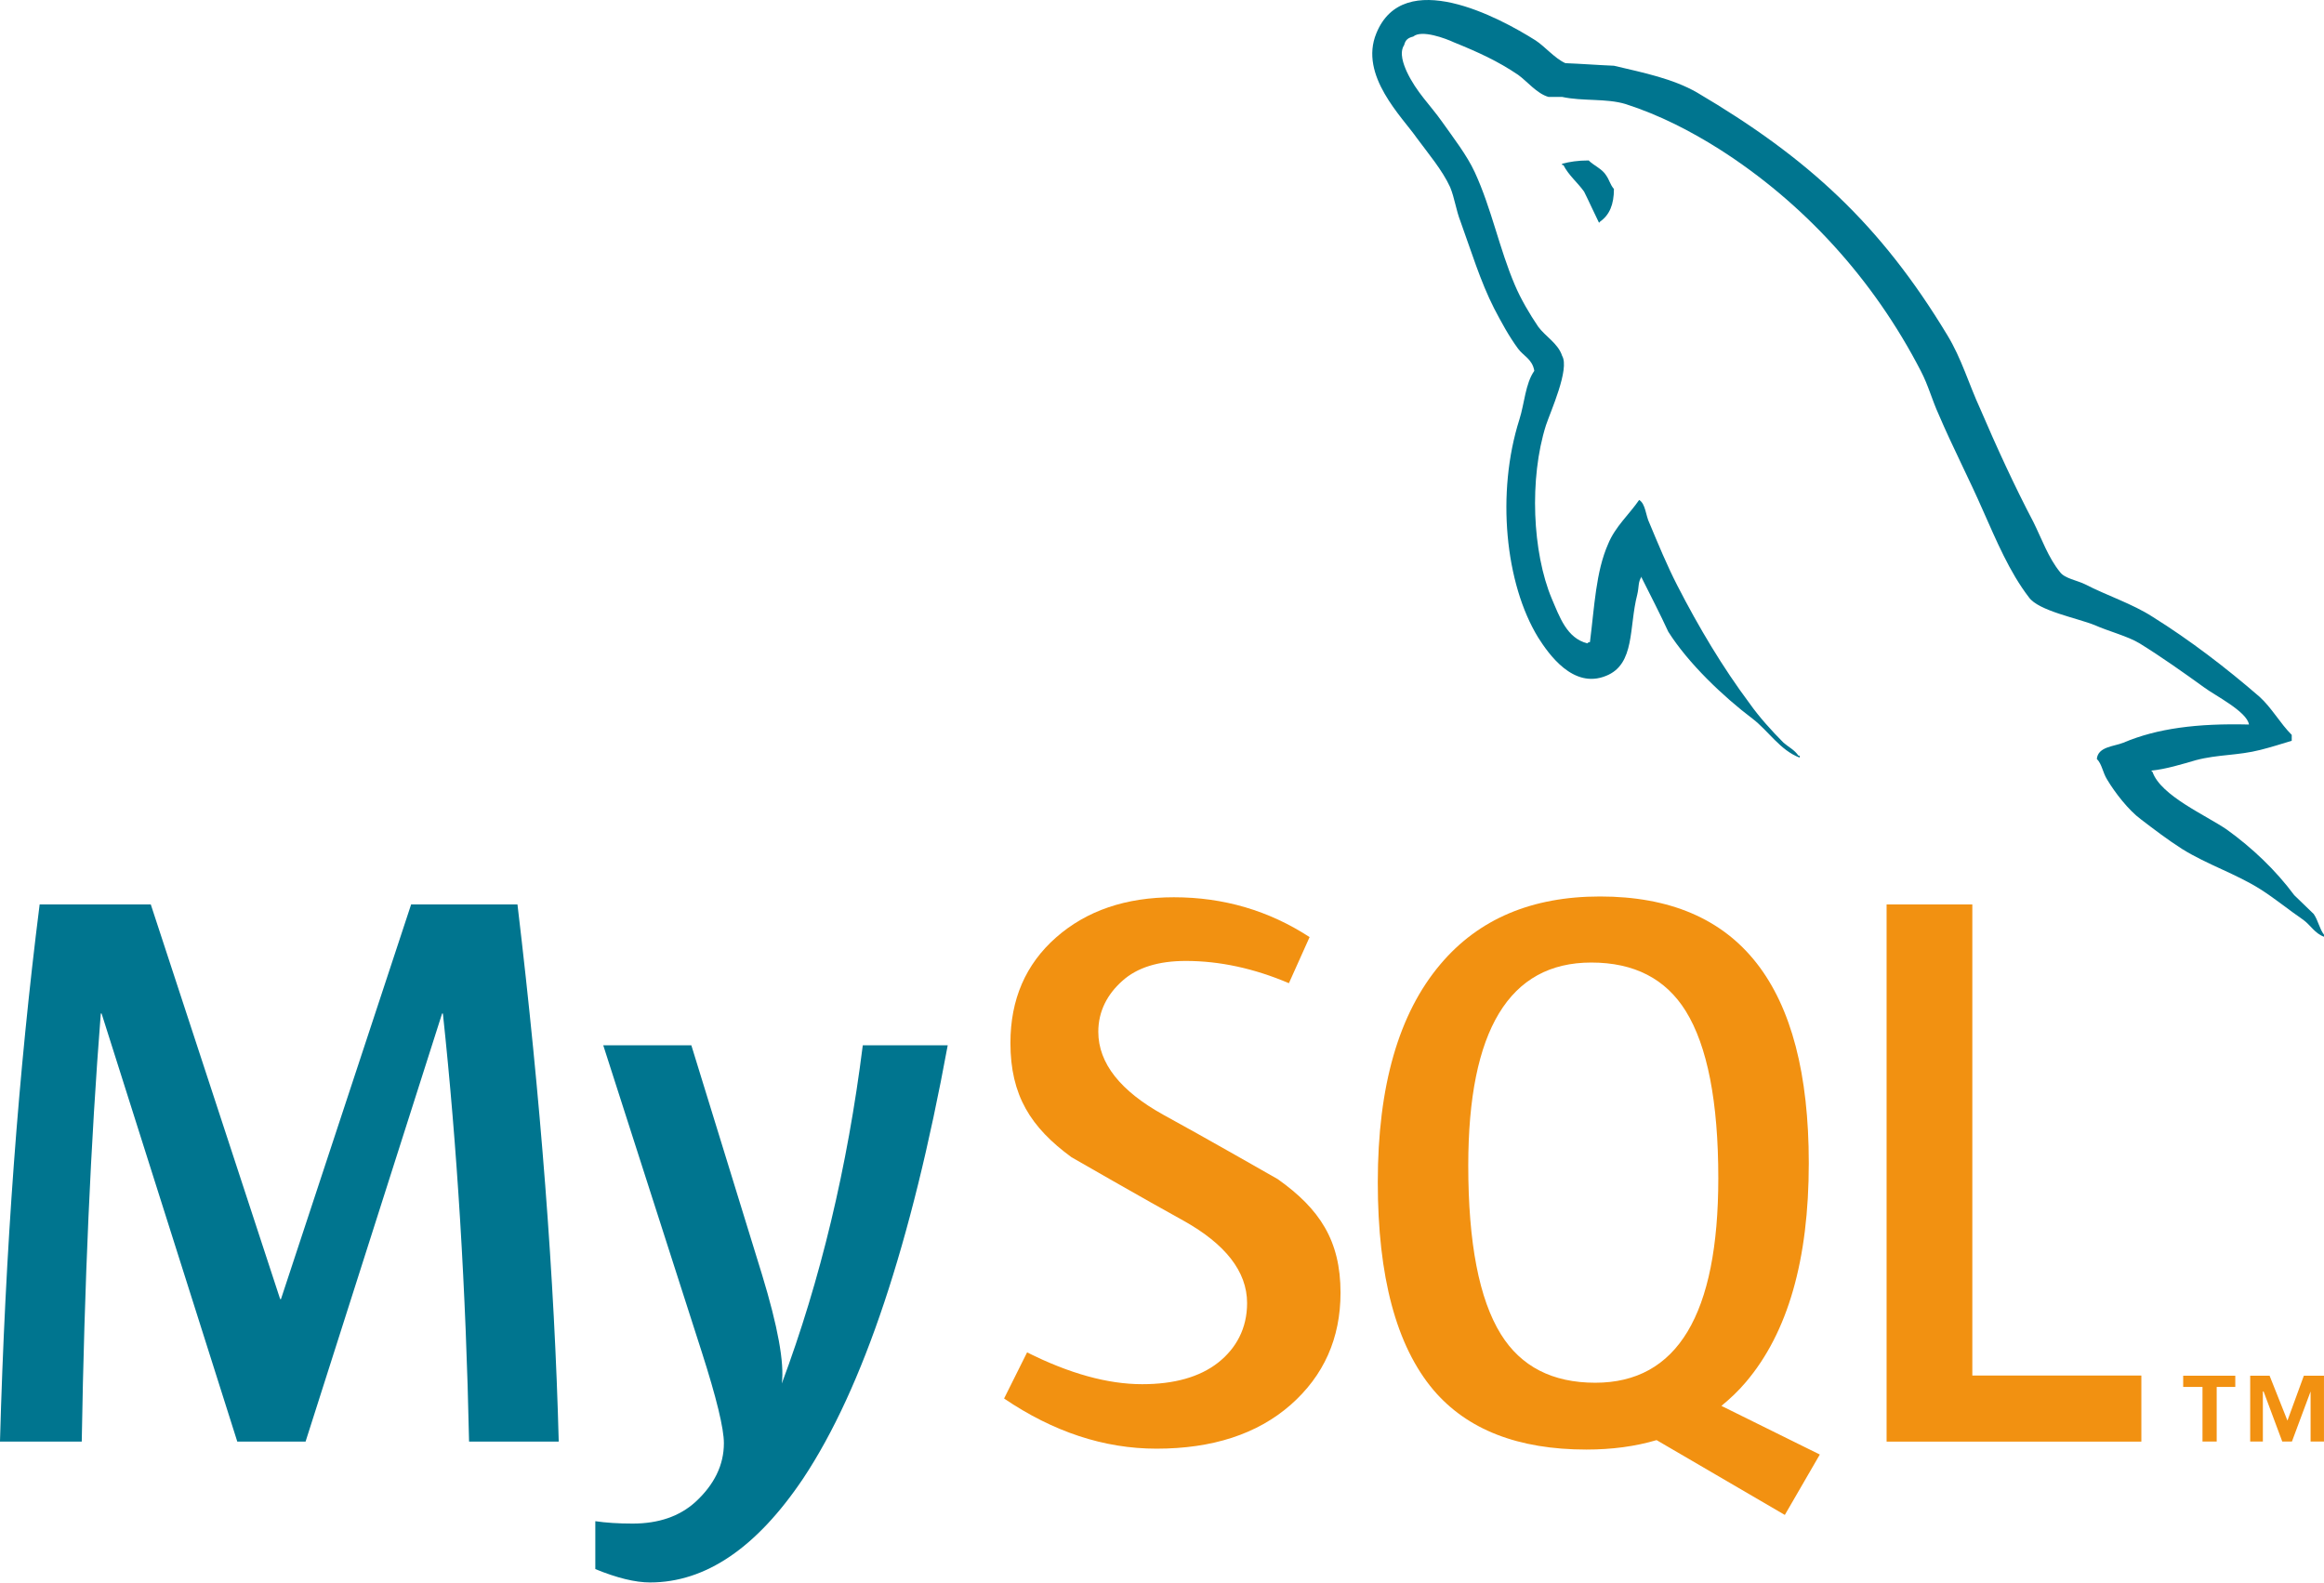
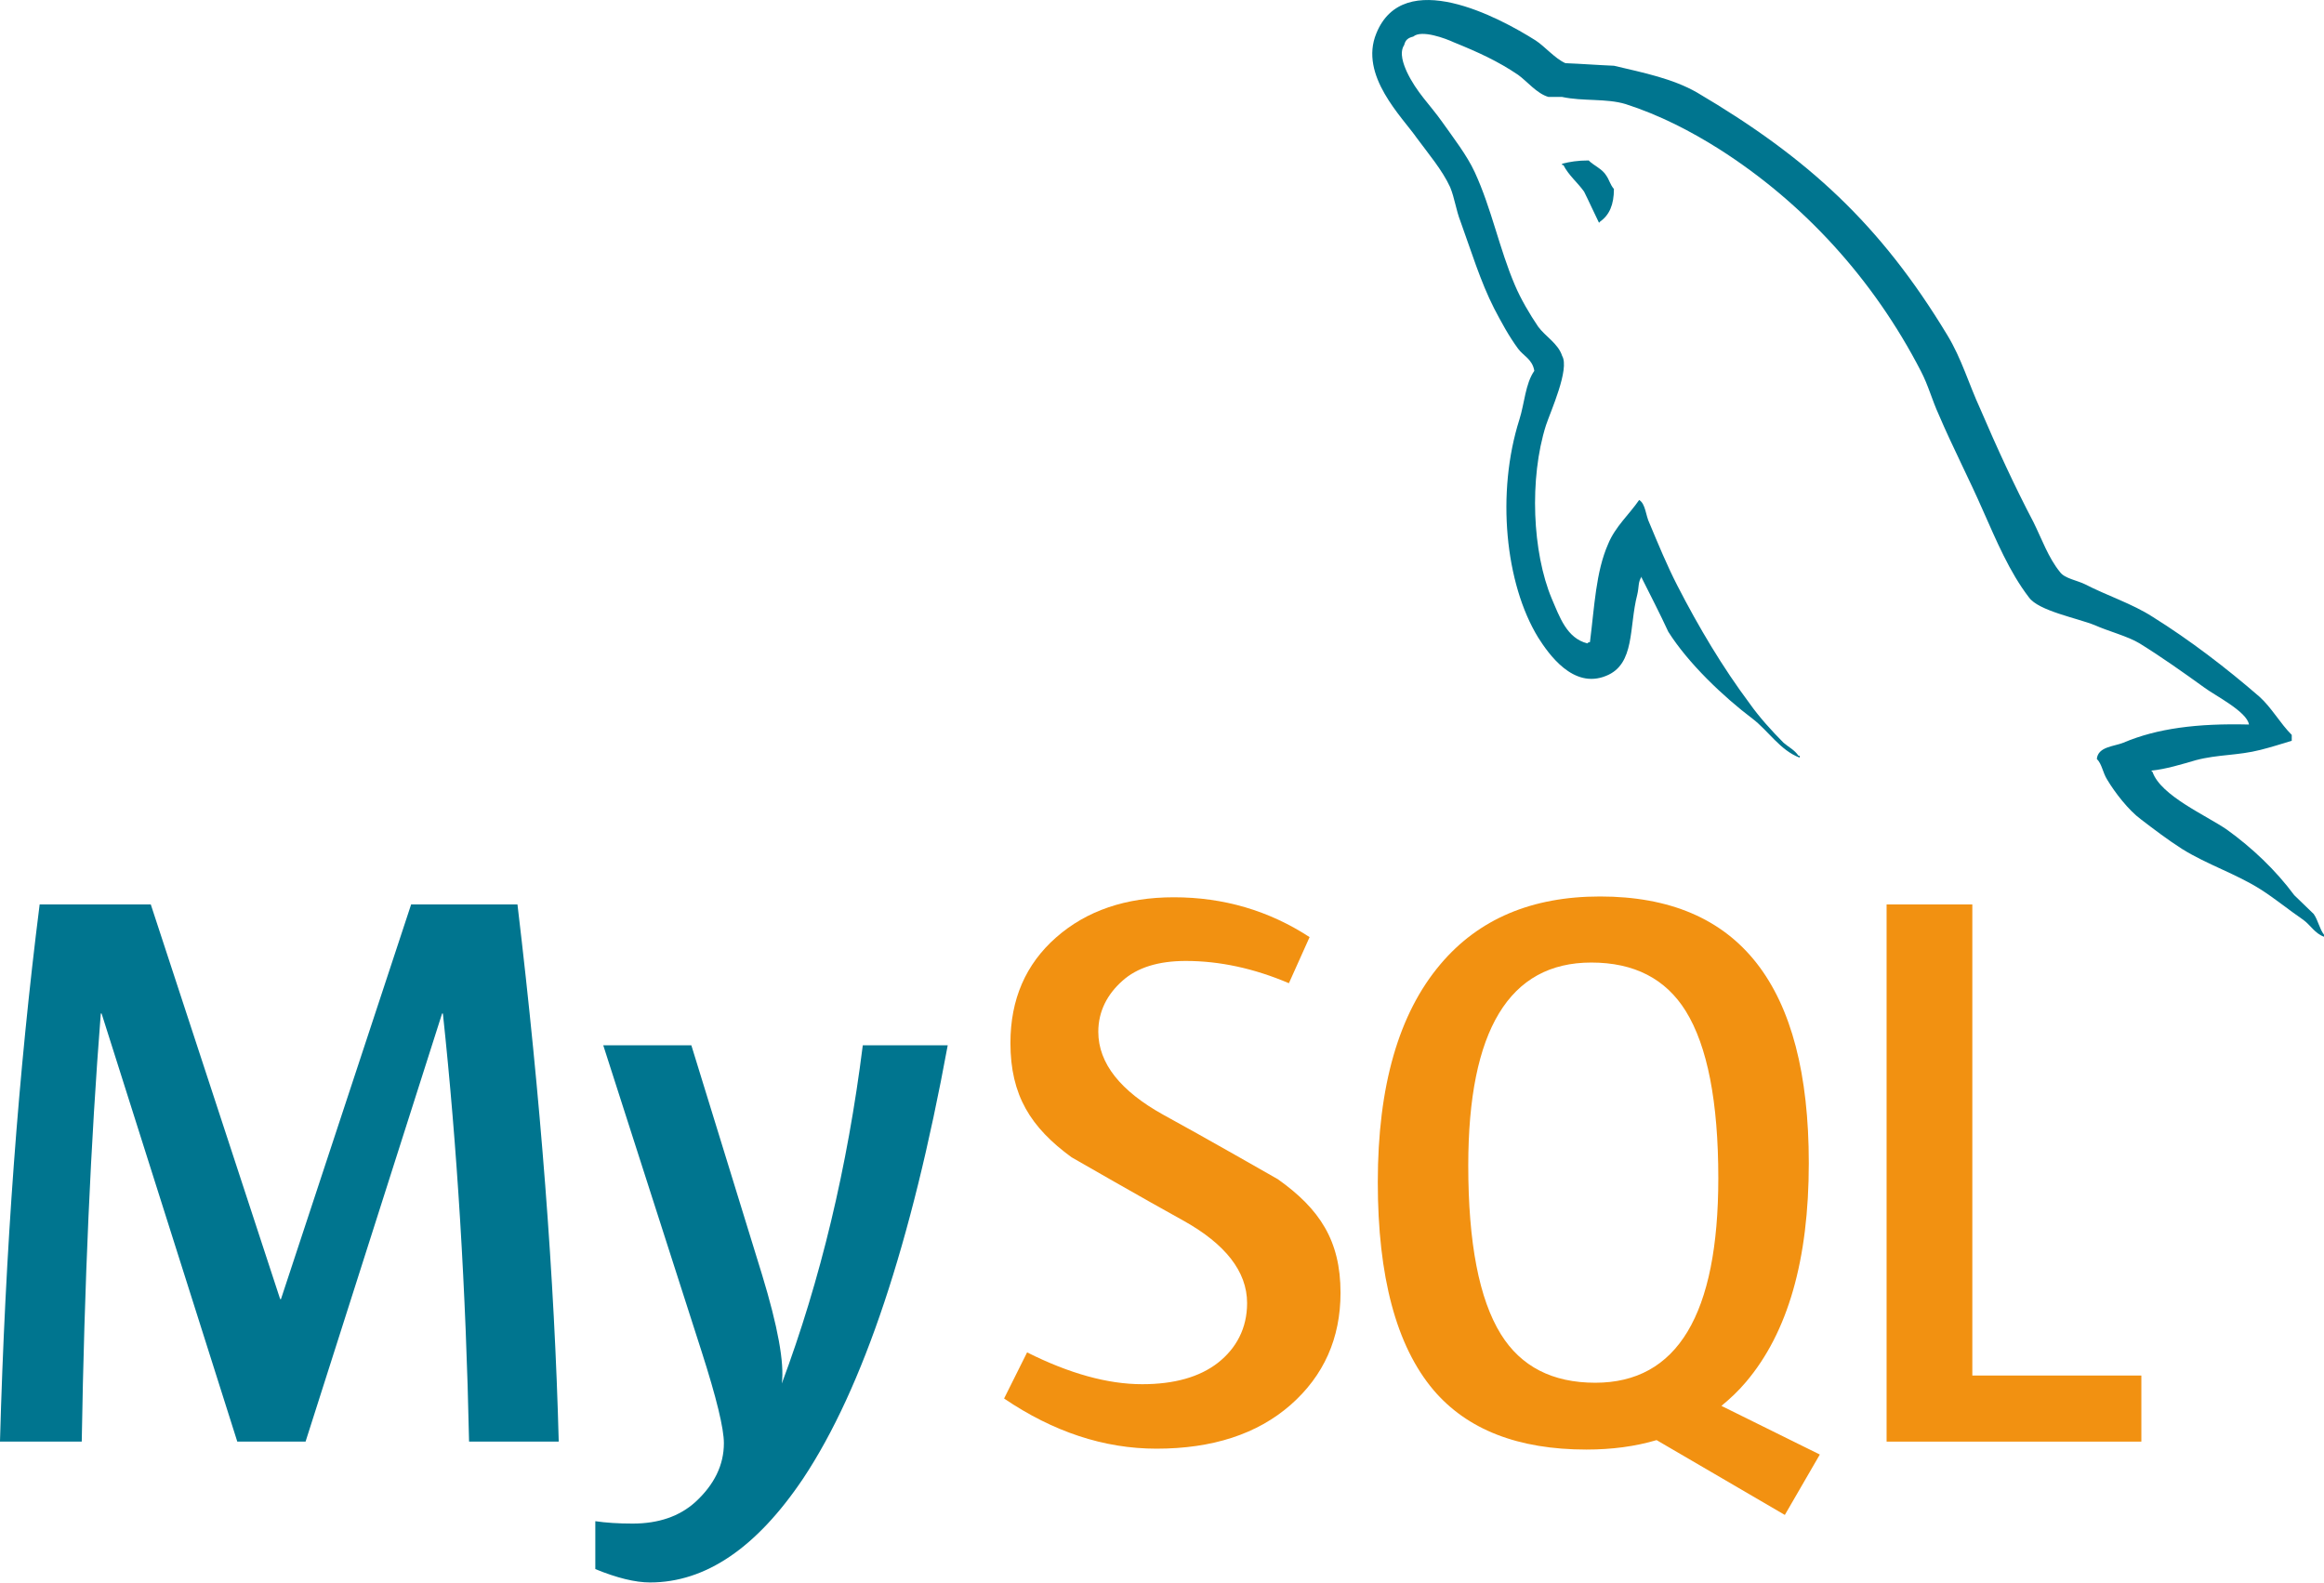
- <svg xmlns="http://www.w3.org/2000/svg" version="1.1" viewBox="0 0 388.12 264.29" width="388.12" height="264.29" preserveAspectRatio="xMinYMin meet">
-   <g display="inline" transform="matrix(1.818926,0,0,1.823775,-82.14211,-64.84365)">
-     <g transform="matrix(1.269924,0,0,-1.269924,3.366231,208.1249)">
-       <g transform="scale(0.1,0.1)">
-         <path fill-rule="nonzero" fill="#00758F" d="m733.07,319.32-64.832,0c-2.28,109.43-8.6,212.33-18.93,308.72h-0.571l-98.711-308.72h-49.363l-98.113,308.72h-0.578c-7.28-92.57-11.86-195.47-13.77-308.72h-59.113c3.82,137.73,13.38,266.84,28.68,387.36h80.356l93.535-284.62h0.574l94.109,284.62h76.887c16.836-141.15,26.778-270.3,29.832-387.36" />
-         <path fill-rule="nonzero" fill="#00758F" d="m1014.3,605.11c-26.401-143.25-61.225-247.35-104.45-312.29-33.679-50.039-70.574-75.058-110.75-75.058-10.71,0-23.917,3.226-39.589,9.636v34.532c7.656-1.121,16.64-1.719,26.972-1.719,18.743,0,33.848,5.18,45.34,15.519,13.762,12.598,20.649,26.758,20.649,42.45,0,10.718-5.372,32.711-16.067,65.98l-71.152,220.95h63.691l51.067-165.25c11.472-37.519,16.257-63.711,14.343-78.64,27.93,74.601,47.442,155.9,58.543,243.89h61.401" />
-         <path fill-rule="nonzero" fill="#F29111" d="m1298.3,426.69c0-32.851-12.07-59.82-36.13-80.921-24.08-21.008-56.43-31.54-96.94-31.54-37.89,0-74.61,12.122-110.18,36.168l16.64,33.274c30.61-15.301,58.31-22.942,83.18-22.942,23.33,0,41.59,5.192,54.8,15.45,13.18,10.332,21.08,24.742,21.08,43.019,0,23-16.04,42.66-45.47,59.153-27.17,14.91-81.47,46.039-81.47,46.039-29.42,21.461-44.17,44.488-44.17,82.429,0,31.379,11,56.742,32.97,76.039,22.02,19.336,50.43,29.004,85.22,29.004,35.96,0,68.66-9.597,98.11-28.722l-14.96-33.243c-25.2,10.684-50.05,16.047-74.55,16.047-19.88,0-35.2-4.773-45.88-14.375-10.74-9.519-17.38-21.769-17.38-36.699,0-22.941,16.39-42.84,46.65-59.652,27.51-14.918,83.14-46.649,83.14-46.649,30.26-21.422,45.34-44.261,45.34-81.879" />
-         <path fill-rule="evenodd" fill="#F29111" d="m1414.2,396.81c-15.69,25.25-23.55,65.769-23.55,121.64,0,97.539,29.66,146.34,88.95,146.34,31,0,53.75-11.672,68.3-34.992,15.67-25.262,23.53-65.43,23.53-120.52,0-98.32-29.66-147.5-88.95-147.5-30.99,0-53.75,11.66-68.28,35.028m230.68-86.829-71.2,35.11c6.34,5.199,12.36,10.808,17.81,17.301,30.23,35.539,45.36,88.14,45.36,157.78,0,128.15-50.31,192.26-150.92,192.26-49.35,0-87.81-16.25-115.35-48.797-30.24-35.582-45.34-87.985-45.34-157.23,0-68.089,13.38-118.04,40.16-149.77,24.4-28.68,61.3-43.04,110.7-43.04,18.43,0,35.34,2.269,50.71,6.808l92.72-53.957,25.28,43.539" />
-         <path fill-rule="nonzero" fill="#F29111" d="m1877.3,319.32-184.19,0,0,387.36,61.98,0,0-339.71,122.21,0,0-47.649" />
-         <path fill-rule="nonzero" fill="#F29111" d="m1921.5,319.36,10.27,0,0,39.411,13.44,0,0,8.05-37.67,0,0-8.05,13.96,0,0-39.411zm78.15,0,9.68,0,0,47.461-14.56,0-11.85-32.351-12.9,32.351-14.03,0,0-47.461,9.16,0,0,36.121,0.52,0,13.51-36.121,6.98,0,13.49,36.121,0-36.121" />
-         <path fill-rule="evenodd" fill="#00758F" d="m1955.1,836.43c-37.46,0.937-66.47-2.801-90.8-13.106-7.02-2.805-18.24-2.805-19.2-11.699,3.77-3.738,4.22-9.817,7.52-14.988,5.6-9.36,15.41-21.977,24.32-28.547,9.83-7.492,19.66-14.953,29.97-21.504,18.24-11.281,38.84-17.805,56.6-29.043,10.33-6.543,20.59-14.961,30.92-22,5.13-3.742,8.38-9.836,14.96-12.152v1.417c-3.3,4.2-4.22,10.286-7.48,14.993-4.67,4.644-9.36,8.883-14.05,13.543-13.58,18.25-30.45,34.148-48.66,47.254-14.99,10.324-47.77,24.367-53.83,41.632,0,0-0.49,0.496-0.95,0.957,10.3,0.95,22.49,4.7,32.31,7.539,15.89,4.2,30.4,3.25,46.78,7.45,7.5,1.886,14.99,4.242,22.51,6.543v4.242c-8.47,8.406-14.53,19.656-23.42,27.605-23.85,20.586-50.09,40.696-77.23,57.571-14.53,9.363-33.25,15.418-48.7,23.394-5.59,2.813-14.94,4.199-18.23,8.906-8.43,10.293-13.13,23.848-19.2,36.036-13.56,25.713-26.69,54.253-38.37,81.443-8.42,18.24-13.57,36.48-23.87,53.34-48.23,79.58-100.63,127.76-181.13,175.04-17.32,9.84-37.91,14.05-59.89,19.2-11.72,0.49-23.41,1.4-35.11,1.86-7.5,3.29-15,12.19-21.54,16.4-26.69,16.84-95.46,53.34-115.13,5.14-12.64-30.44,18.72-60.38,29.49-75.83,7.95-10.75,18.26-22.94,23.85-35.09,3.28-7.96,4.22-16.4,7.51-24.81,7.48-20.59,14.49-43.53,24.34-62.73,5.13-9.83,10.74-20.14,17.29-28.99,3.78-5.18,10.31-7.49,11.72-15.94-6.53-9.35-7.04-23.39-10.78-35.1-16.84-52.89-10.3-118.41,13.58-157.25,7.47-11.699,25.28-37.449,49.15-27.597,21.06,8.41,16.38,35.089,22.46,58.476,1.4,5.656,0.46,9.367,3.26,13.106v-0.946c6.55-13.086,13.12-25.691,19.2-38.84,14.53-22.91,39.78-46.785,60.86-62.683,11.2-8.457,20.1-22.942,34.14-28.106v1.414h-0.92c-2.82,4.2-7.02,6.086-10.77,9.348-8.42,8.43-17.76,18.731-24.34,28.086-19.65,26.199-36.99,55.234-52.4,85.184-7.51,14.543-14.05,30.441-20.14,44.941-2.8,5.59-2.8,14.039-7.49,16.84-7.04-10.285-17.31-19.191-22.45-31.789-8.9-20.149-9.83-44.949-13.13-70.703-1.86-0.489-0.92,0-1.86-0.93-14.96,3.742-20.11,19.184-25.74,32.246-14.04,33.274-16.4,86.627-4.21,125.01,3.26,9.81,17.34,40.7,11.7,50.06-2.83,8.93-12.18,14.03-17.32,21.08-6.07,8.89-12.66,20.1-16.83,29.95-11.24,26.2-16.89,55.23-29.02,81.43-5.62,12.19-15.47,24.83-23.4,36.04-8.91,12.64-18.73,21.53-25.76,36.49-2.32,5.16-5.6,13.59-1.87,19.19,0.92,3.75,2.82,5.16,6.57,6.1,6.05,5.15,23.39-1.39,29.46-4.2,17.33-7,31.84-13.59,46.33-23.4,6.56-4.69,13.58-13.58,21.99-15.94h9.85c14.97-3.25,31.83-0.91,45.88-5.14,24.79-7.95,47.25-19.65,67.39-32.29,61.29-38.85,111.84-94.09,145.99-160.07,5.63-10.75,7.99-20.59,13.13-31.8,9.83-22.98,22.01-46.38,31.82-68.823,9.82-22,19.2-44.446,33.26-62.727,7-9.812,35.09-14.961,47.73-20.113,9.34-4.199,23.87-7.949,32.3-13.09,15.91-9.812,31.79-21.062,46.79-31.844,7.47-5.617,30.88-17.304,32.29-26.679" />
-         <path fill-rule="evenodd" fill="#00758F" d="m1477.7,1243.2c-7.94,0-13.54-0.96-19.19-2.35v-0.94h0.91c3.78-7.47,10.34-12.66,14.98-19.2,3.77-7.49,7.05-14.95,10.79-22.45,0.46,0.46,0.91,0.95,0.91,0.95,6.6,4.66,9.87,12.14,9.87,23.39-2.83,3.3-3.27,6.55-5.63,9.84-2.8,4.67-8.89,7.01-12.64,10.76" />
-       </g>
-     </g>
-   </g>
+ <svg xmlns="http://www.w3.org/2000/svg" id="svg24" preserveAspectRatio="xMinYMin meet" height="264.29" width="388.12" viewBox="0 0 388.12 264.29" version="1.1">
+   <defs id="defs28" />
+   <path d="M 93.312,240.773 H 78.337 c -0.527,-25.345 -1.987,-49.177 -4.373,-71.501 H 73.832 L 51.031,240.773 H 39.629 L 16.966,169.272 h -0.134 c -1.682,21.44 -2.74,45.272 -3.181,71.501 H -0.003 C 0.879,208.874 3.088,178.971 6.622,151.058 H 25.183 l 21.606,65.92 h 0.133 l 21.738,-65.92 h 17.76 c 3.889,32.691 6.185,62.603 6.891,89.715" id="path2" style="fill:#00758f;fill-rule:nonzero;stroke-width:0.231" />
+   <path d="m 158.274,174.583 c -6.098,33.177 -14.142,57.288 -24.127,72.328 -7.78,11.589 -16.302,17.384 -25.582,17.384 -2.474,0 -5.525,-0.747 -9.145,-2.232 v -7.998 c 1.768,0.26 3.844,0.398 6.23,0.398 4.329,0 7.819,-1.2 10.473,-3.594 3.179,-2.918 4.77,-6.197 4.77,-9.832 0,-2.482 -1.241,-7.576 -3.711,-15.281 l -16.435,-51.173 h 14.712 l 11.796,38.273 c 2.65,8.69 3.755,14.756 3.313,18.213 6.452,-17.278 10.959,-36.107 13.523,-56.486 h 14.183" id="path4" style="fill:#00758f;fill-rule:nonzero;stroke-width:0.231" />
+   <path d="m 223.875,215.906 c 0,7.608 -2.788,13.855 -8.346,18.742 -5.562,4.866 -13.035,7.305 -22.392,7.305 -8.752,0 -17.234,-2.808 -25.45,-8.377 l 3.844,-7.706 c 7.071,3.544 13.469,5.314 19.214,5.314 5.389,0 9.607,-1.202 12.658,-3.578 3.044,-2.393 4.869,-5.73 4.869,-9.963 0,-5.327 -3.705,-9.88 -10.503,-13.7 -6.276,-3.453 -18.819,-10.663 -18.819,-10.663 -6.796,-4.97 -10.203,-10.304 -10.203,-19.091 0,-7.268 2.541,-13.142 7.616,-17.611 5.086,-4.478 11.649,-6.717 19.685,-6.717 8.306,0 15.86,2.223 22.662,6.652 l -3.456,7.699 c -5.821,-2.474 -11.561,-3.717 -17.22,-3.717 -4.592,0 -8.131,1.105 -10.598,3.329 -2.481,2.205 -4.015,5.042 -4.015,8.5 0,5.313 3.786,9.922 10.776,13.816 6.355,3.455 19.204,10.804 19.204,10.804 6.99,4.961 10.473,10.251 10.473,18.964" id="path6" style="fill:#f29111;fill-rule:nonzero;stroke-width:0.231" />
+   <path d="m 250.647,222.826 c -3.624,-5.848 -5.44,-15.232 -5.44,-28.172 0,-22.591 6.851,-33.893 20.547,-33.893 7.161,0 12.416,2.703 15.777,8.104 3.62,5.851 5.435,15.154 5.435,27.913 0,22.771 -6.851,34.162 -20.547,34.162 -7.158,0 -12.416,-2.701 -15.772,-8.113 m 53.285,20.11 -16.446,-8.132 c 1.464,-1.204 2.855,-2.503 4.114,-4.007 6.983,-8.231 10.478,-20.414 10.478,-36.543 0,-29.68 -11.621,-44.528 -34.861,-44.528 -11.399,0 -20.283,3.764 -26.645,11.302 -6.985,8.241 -10.473,20.378 -10.473,36.415 0,15.77 3.091,27.339 9.277,34.688 5.636,6.642 14.16,9.968 25.571,9.968 4.257,0 8.163,-0.526 11.713,-1.577 l 21.417,12.497 5.839,-10.084" id="path8" style="fill:#f29111;fill-rule:evenodd;stroke-width:0.231" />
+   <path d="m 357.618,240.773 h -42.546 v -89.715 h 14.317 v 78.679 h 28.229 v 11.036" id="path10" style="fill:#f29111;fill-rule:nonzero;stroke-width:0.231" />
+   <path d="m 375.589,121.008 c -8.653,-0.217 -15.354,0.649 -20.974,3.035 -1.622,0.65 -4.213,0.65 -4.435,2.71 0.871,0.866 0.975,2.274 1.737,3.471 1.294,2.168 3.56,5.09 5.618,6.612 2.271,1.735 4.541,3.463 6.923,4.98 4.213,2.613 8.972,4.124 13.074,6.727 2.386,1.515 4.756,3.465 7.142,5.095 1.185,0.867 1.936,2.278 3.456,2.814 v -0.328 c -0.762,-0.973 -0.975,-2.382 -1.728,-3.472 -1.079,-1.076 -2.162,-2.057 -3.245,-3.137 -3.137,-4.227 -7.034,-7.909 -11.24,-10.944 -3.463,-2.391 -11.034,-5.644 -12.434,-9.642 0,0 -0.113,-0.115 -0.219,-0.222 2.379,-0.22 5.195,-1.089 7.463,-1.746 3.67,-0.973 7.022,-0.753 10.806,-1.725 1.732,-0.437 3.463,-0.982 5.2,-1.515 v -0.982 c -1.956,-1.947 -3.356,-4.552 -5.41,-6.393 -5.509,-4.768 -11.57,-9.425 -17.839,-13.334 -3.356,-2.169 -7.68,-3.571 -11.249,-5.418 -1.291,-0.652 -3.451,-0.973 -4.211,-2.063 -1.947,-2.384 -3.033,-5.523 -4.435,-8.346 -3.132,-5.955 -6.165,-12.565 -8.863,-18.863 -1.945,-4.224 -3.135,-8.449 -5.514,-12.354 -11.141,-18.431 -23.244,-29.59 -41.839,-40.54 -4.001,-2.279 -8.757,-3.254 -13.834,-4.447 -2.707,-0.113 -5.407,-0.324 -8.11,-0.431 -1.732,-0.762 -3.465,-2.823 -4.976,-3.798 -6.165,-3.9 -22.05,-12.354 -26.594,-1.19 -2.92,7.05 4.324,13.984 6.812,17.563 1.836,2.49 4.218,5.313 5.509,8.127 0.758,1.844 0.975,3.798 1.735,5.746 1.728,4.769 3.347,10.082 5.622,14.529 1.185,2.277 2.481,4.665 3.994,6.714 0.873,1.2 2.382,1.735 2.707,3.692 -1.508,2.166 -1.626,5.417 -2.49,8.129 -3.89,12.25 -2.379,27.424 3.137,36.42 1.725,2.71 5.839,8.673 11.353,6.392 4.865,-1.948 3.784,-8.127 5.188,-13.543 0.323,-1.31 0.106,-2.169 0.753,-3.035 v 0.219 c 1.513,3.031 3.031,5.95 4.435,8.996 3.356,5.306 9.189,10.836 14.058,14.518 2.587,1.959 4.643,5.314 7.886,6.51 v -0.327 h -0.213 c -0.651,-0.973 -1.622,-1.41 -2.488,-2.165 -1.945,-1.952 -4.102,-4.338 -5.622,-6.505 -4.539,-6.068 -8.544,-12.793 -12.104,-19.729 -1.735,-3.368 -3.245,-7.05 -4.652,-10.409 -0.647,-1.295 -0.647,-3.252 -1.73,-3.9 -1.626,2.382 -3.998,4.445 -5.186,7.363 -2.056,4.667 -2.271,10.41 -3.033,16.375 -0.43,0.113 -0.213,0 -0.43,0.215 -3.456,-0.867 -4.645,-4.443 -5.946,-7.468 -3.243,-7.706 -3.788,-20.063 -0.972,-28.953 0.753,-2.272 4.005,-9.426 2.703,-11.594 -0.654,-2.068 -2.813,-3.249 -4.001,-4.882 -1.402,-2.059 -2.924,-4.655 -3.888,-6.937 -2.596,-6.068 -3.901,-12.792 -6.703,-18.86 -1.298,-2.823 -3.573,-5.751 -5.405,-8.347 -2.058,-2.927 -4.326,-4.986 -5.95,-8.451 -0.536,-1.195 -1.294,-3.148 -0.432,-4.445 0.212,-0.869 0.651,-1.195 1.518,-1.413 1.398,-1.193 5.403,0.322 6.805,0.973 4.003,1.621 7.355,3.148 10.702,5.42 1.515,1.086 3.137,3.145 5.079,3.692 h 2.275 c 3.458,0.753 7.352,0.211 10.598,1.19 5.726,1.841 10.914,4.551 15.566,7.479 14.157,8.998 25.834,21.792 33.722,37.073 1.3,2.49 1.846,4.769 3.033,7.365 2.271,5.322 5.084,10.742 7.35,15.94 2.268,5.095 4.435,10.294 7.683,14.528 1.617,2.273 8.105,3.465 11.025,4.658 2.157,0.973 5.514,1.841 7.461,3.032 3.675,2.273 7.343,4.878 10.808,7.375 1.725,1.301 7.133,4.008 7.459,6.179" id="path14" style="fill:#00758f;fill-rule:evenodd;stroke-width:0.231" />
+   <path d="m 265.314,26.797 c -1.834,0 -3.128,0.222 -4.433,0.544 v 0.218 h 0.21 c 0.873,1.73 2.388,2.932 3.46,4.447 0.871,1.735 1.628,3.463 2.492,5.2 0.106,-0.107 0.21,-0.22 0.21,-0.22 1.525,-1.079 2.28,-2.812 2.28,-5.417 -0.654,-0.764 -0.755,-1.517 -1.3,-2.279 -0.647,-1.082 -2.054,-1.624 -2.92,-2.492" id="path16" style="fill:#00758f;fill-rule:evenodd;stroke-width:0.231" />
</svg>
